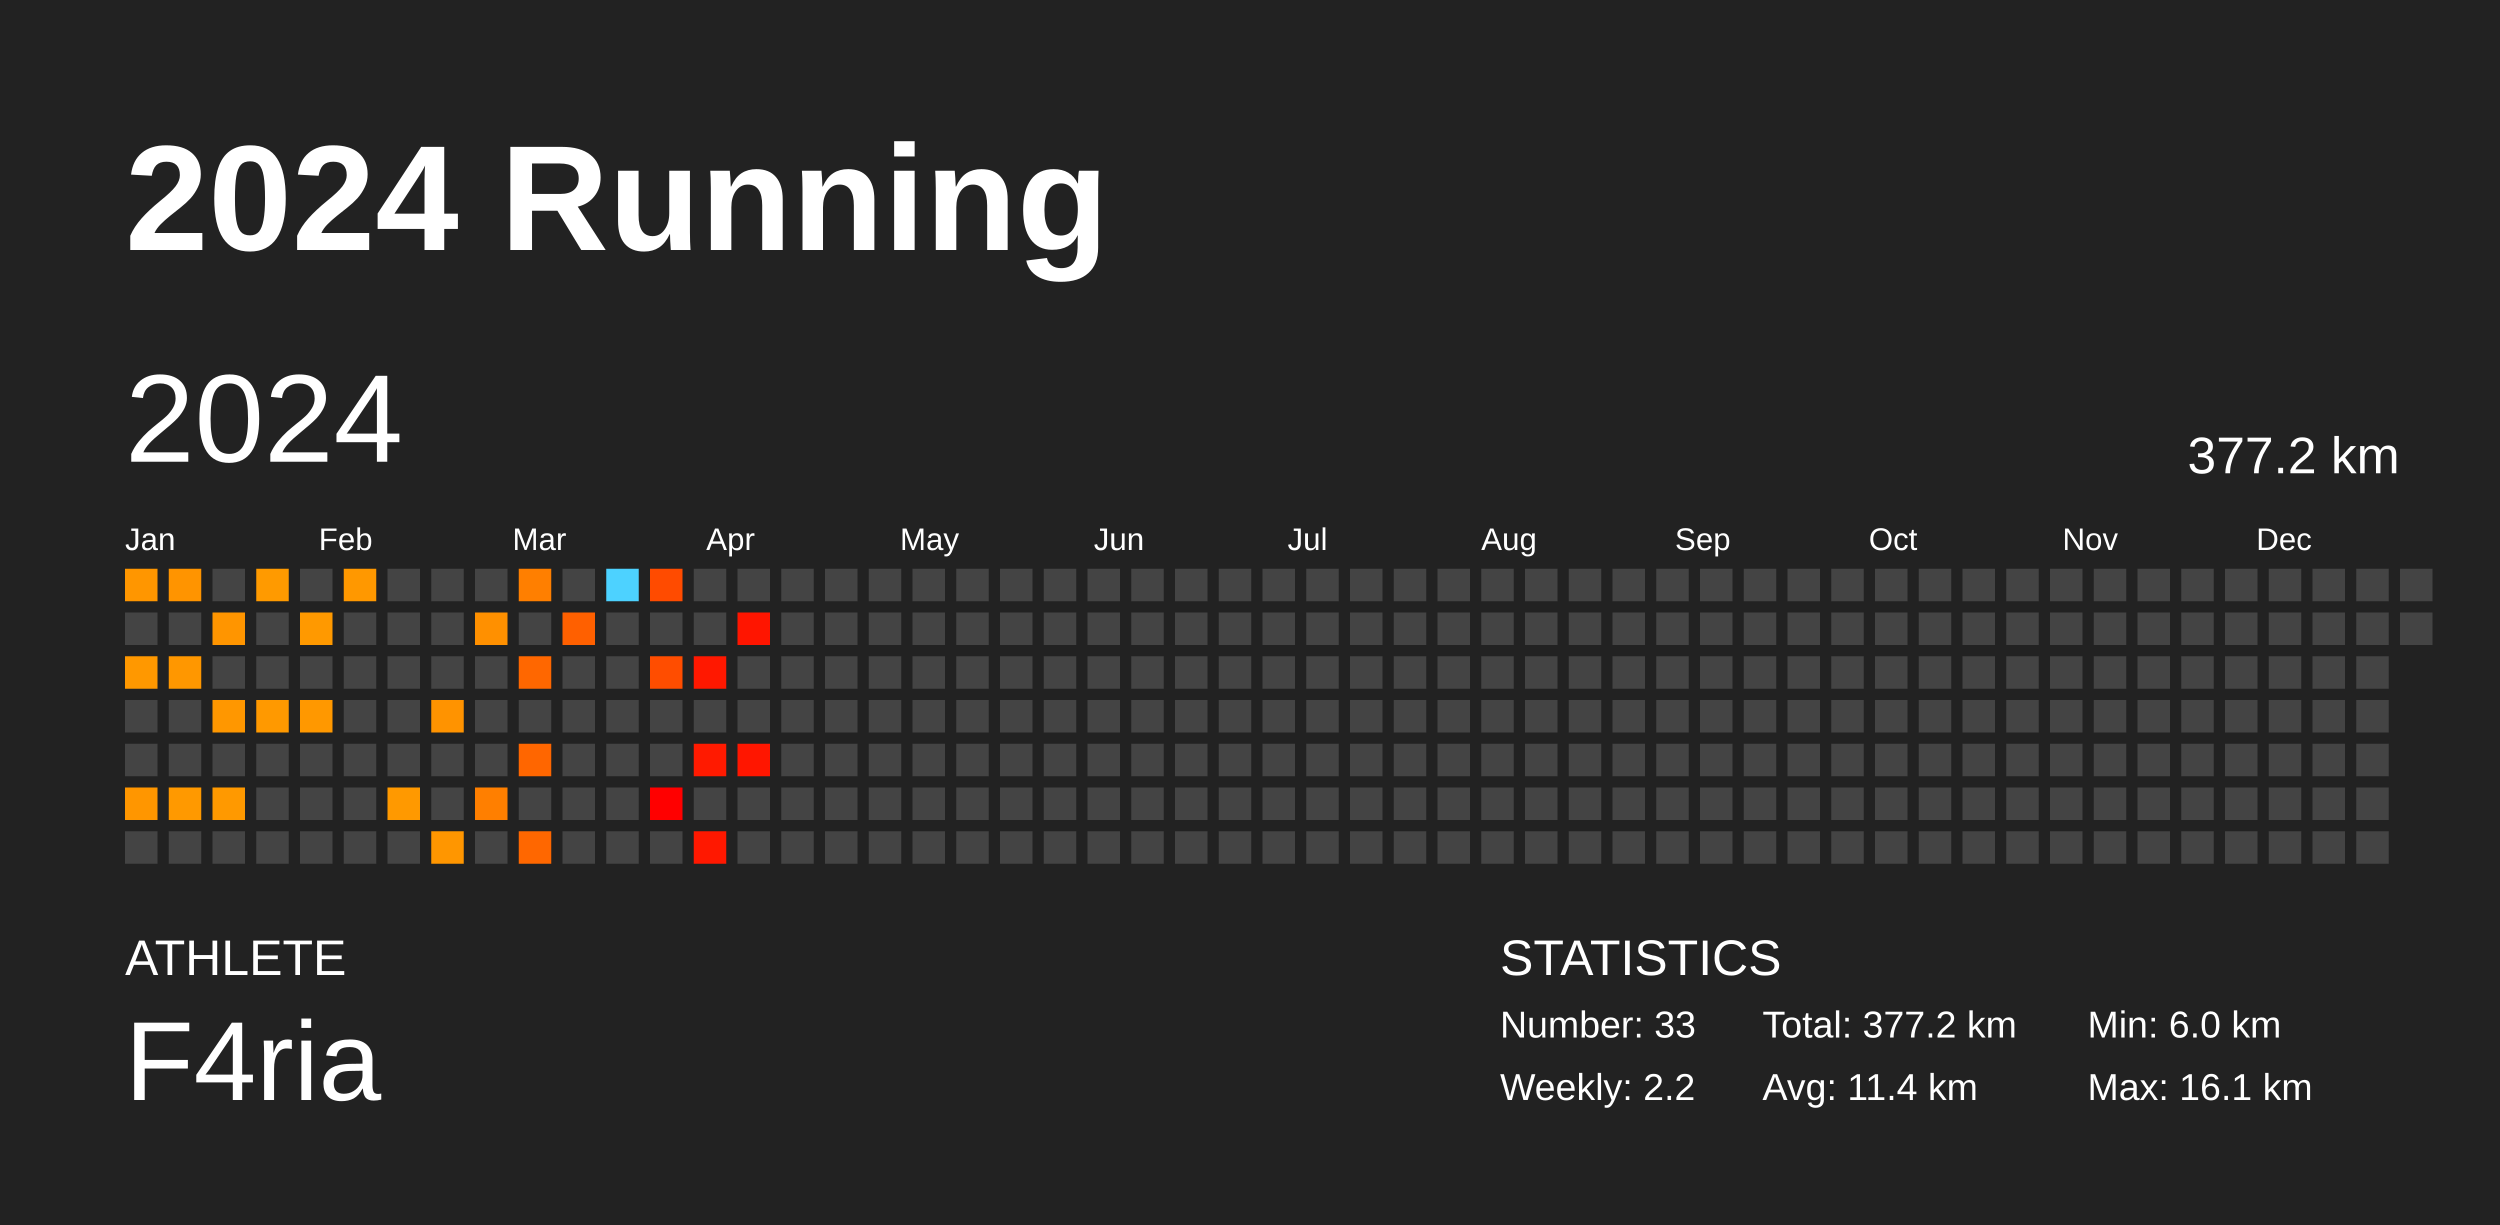
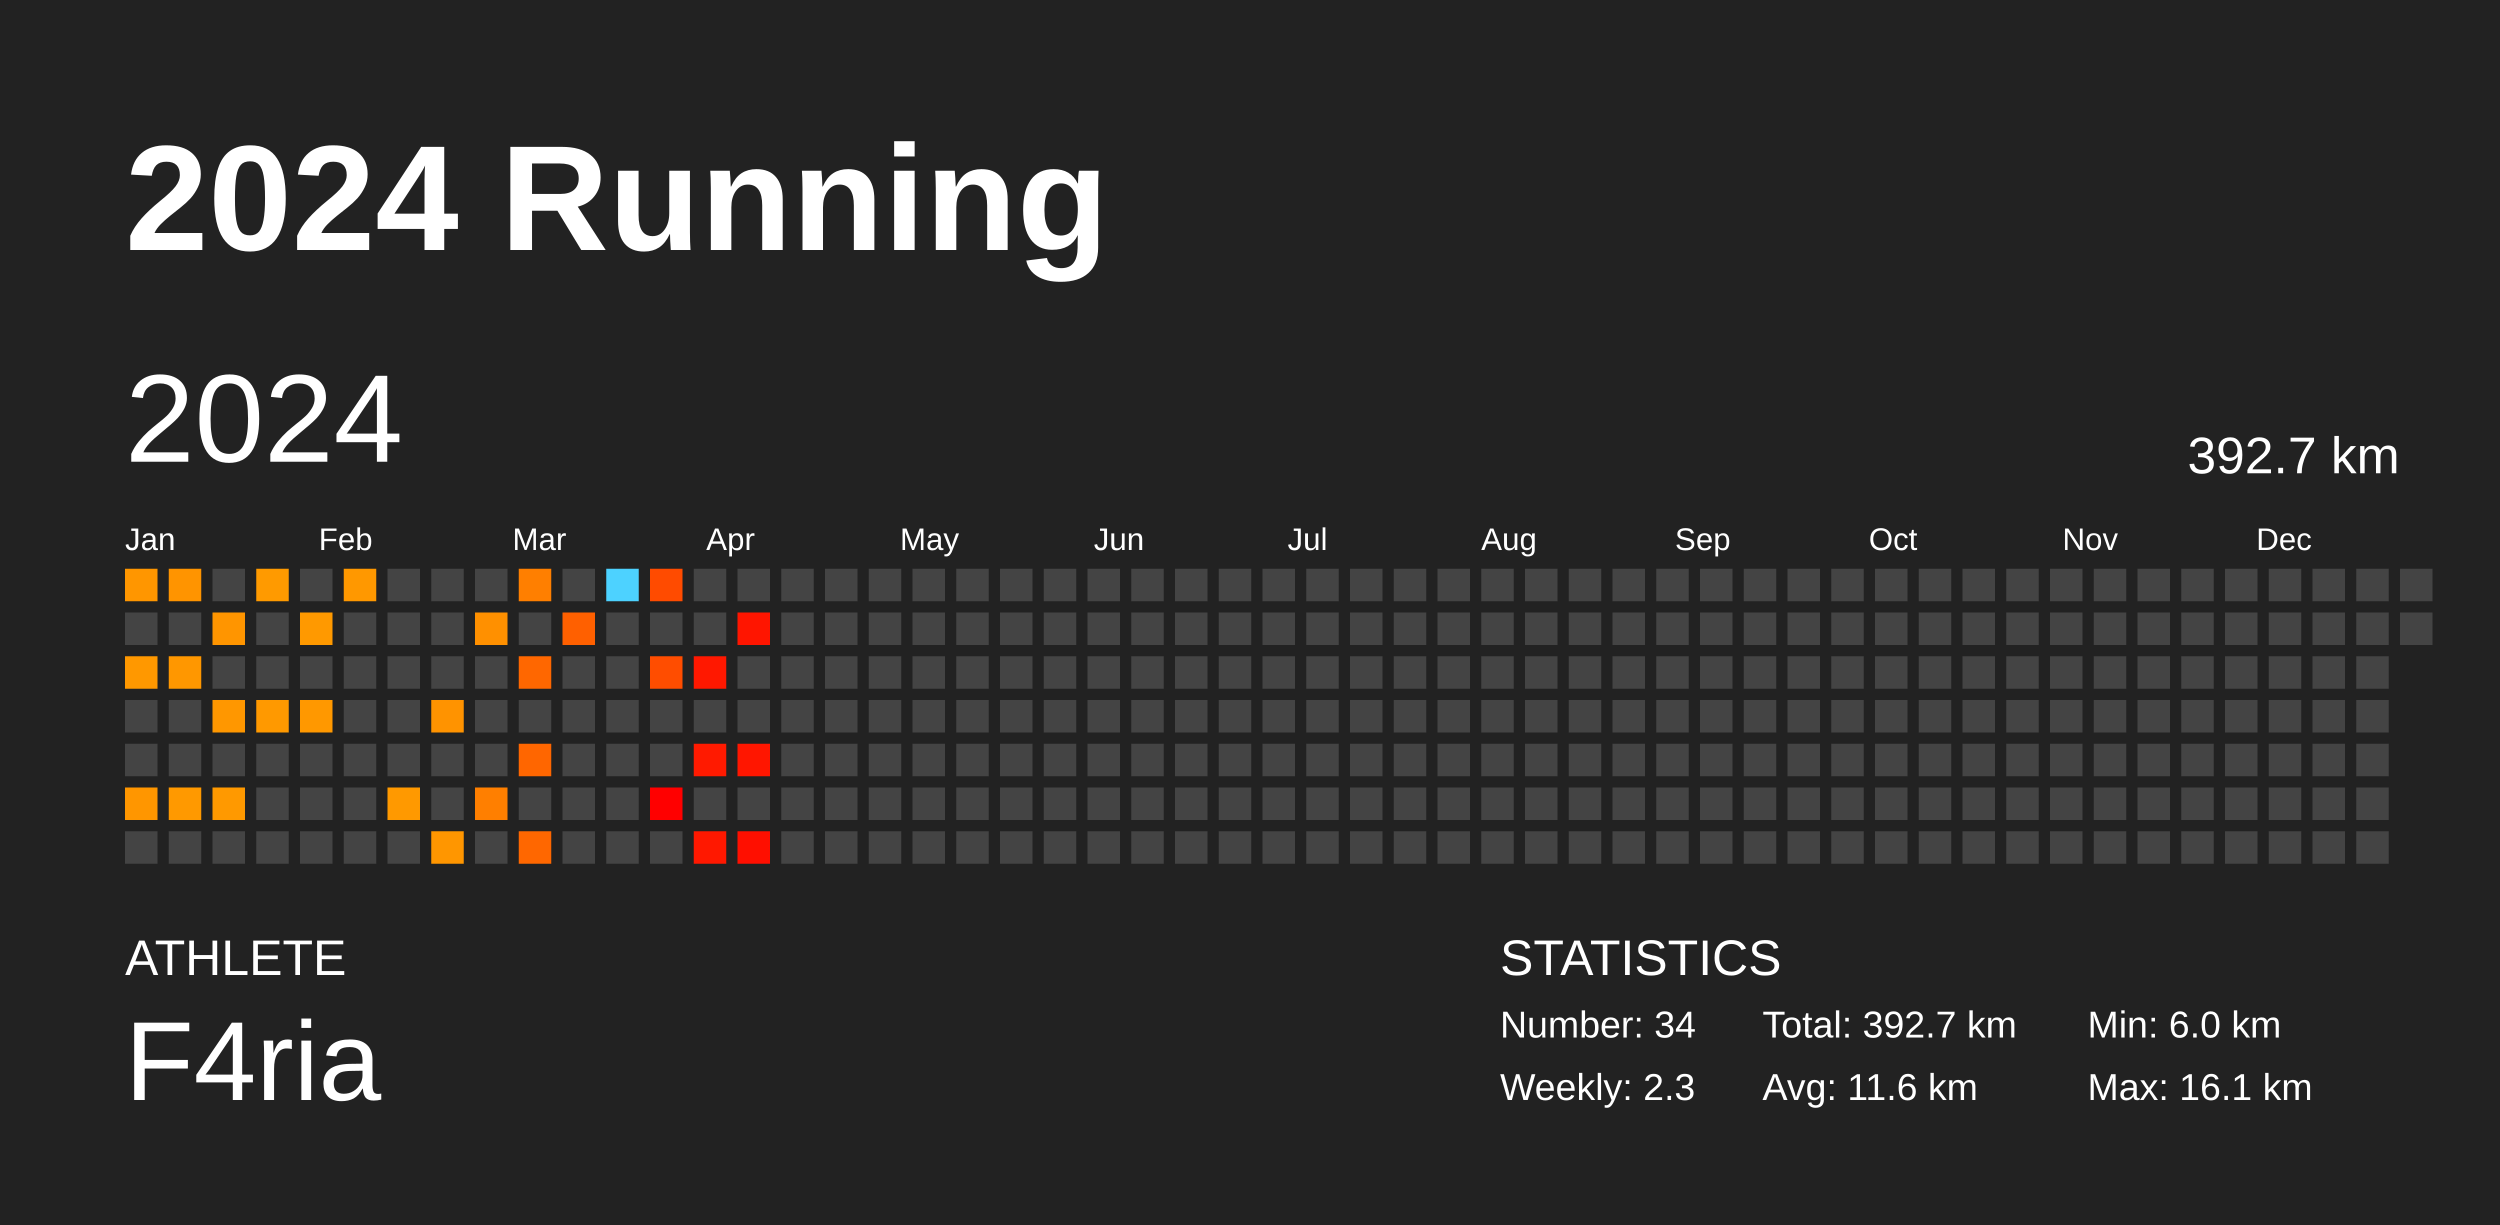
<svg xmlns="http://www.w3.org/2000/svg" baseProfile="full" height="98mm" version="1.1" viewBox="0,0,200,98" width="200mm">
  <defs />
  <rect fill="#222222" height="98" width="200" x="0" y="0" />
  <text fill="#FFFFFF" style="font-size:12px; font-family:Arial; font-weight:bold;" x="10" y="20">2024 Running</text>
  <text fill="#FFFFFF" style="font-size:4px; font-family:Arial" x="10" y="78">ATHLETE</text>
  <text fill="#FFFFFF" style="font-size:9px; font-family:Arial" x="10" y="88">F4ria</text>
  <text fill="#FFFFFF" style="font-size:4px; font-family:Arial" x="120" y="78">STATISTICS</text>
-   <text fill="#FFFFFF" style="font-size:3px; font-family:Arial" x="120" y="83">Number: 33</text>
-   <text fill="#FFFFFF" style="font-size:3px; font-family:Arial" x="120" y="88">Weekly: 2.2</text>
-   <text fill="#FFFFFF" style="font-size:3px; font-family:Arial" x="141" y="83">Total: 377.2 km</text>
-   <text fill="#FFFFFF" style="font-size:3px; font-family:Arial" x="141" y="88">Avg: 11.4 km</text>
+   <text fill="#FFFFFF" style="font-size:3px; font-family:Arial" x="120" y="83">Number: 34</text>
+   <text fill="#FFFFFF" style="font-size:3px; font-family:Arial" x="120" y="88">Weekly: 2.3</text>
+   <text fill="#FFFFFF" style="font-size:3px; font-family:Arial" x="141" y="83">Total: 392.7 km</text>
+   <text fill="#FFFFFF" style="font-size:3px; font-family:Arial" x="141" y="88">Avg: 11.6 km</text>
  <text fill="#FFFFFF" style="font-size:3px; font-family:Arial" x="167" y="83">Min: 6.0 km</text>
  <text fill="#FFFFFF" style="font-size:3px; font-family:Arial" x="167" y="88">Max: 16.1 km</text>
  <text dominant-baseline="hanging" fill="#FFFFFF" style="font-size:10.0px; font-family:Arial;" x="10" y="30">2024</text>
-   <text dominant-baseline="hanging" fill="#FFFFFF" style="font-size:4.125px; font-family:Arial;" x="175" y="35">377.2 km</text>
+   <text dominant-baseline="hanging" fill="#FFFFFF" style="font-size:4.125px; font-family:Arial;" x="175" y="35">392.7 km</text>
  <text fill="#FFFFFF" style="font-size:2.5px; font-family:Arial" x="10.0" y="44">Jan</text>
  <text fill="#FFFFFF" style="font-size:2.5px; font-family:Arial" x="25.5" y="44">Feb</text>
  <text fill="#FFFFFF" style="font-size:2.5px; font-family:Arial" x="41.0" y="44">Mar</text>
  <text fill="#FFFFFF" style="font-size:2.5px; font-family:Arial" x="56.5" y="44">Apr</text>
  <text fill="#FFFFFF" style="font-size:2.5px; font-family:Arial" x="72.0" y="44">May</text>
  <text fill="#FFFFFF" style="font-size:2.5px; font-family:Arial" x="87.5" y="44">Jun</text>
  <text fill="#FFFFFF" style="font-size:2.5px; font-family:Arial" x="103.0" y="44">Jul</text>
  <text fill="#FFFFFF" style="font-size:2.5px; font-family:Arial" x="118.5" y="44">Aug</text>
  <text fill="#FFFFFF" style="font-size:2.5px; font-family:Arial" x="134.0" y="44">Sep</text>
  <text fill="#FFFFFF" style="font-size:2.5px; font-family:Arial" x="149.5" y="44">Oct</text>
  <text fill="#FFFFFF" style="font-size:2.5px; font-family:Arial" x="165.0" y="44">Nov</text>
  <text fill="#FFFFFF" style="font-size:2.5px; font-family:Arial" x="180.5" y="44">Dec</text>
  <rect fill="#ff9600" height="2.6" width="2.6" x="10.0" y="45.5" />
  <rect fill="#444444" height="2.6" width="2.6" x="10.0" y="49.0" />
  <rect fill="#ff9800" height="2.6" width="2.6" x="10.0" y="52.5" />
  <rect fill="#444444" height="2.6" width="2.6" x="10.0" y="56.0" />
  <rect fill="#444444" height="2.6" width="2.6" x="10.0" y="59.5" />
  <rect fill="#ff9600" height="2.6" width="2.6" x="10.0" y="63.0" />
  <rect fill="#444444" height="2.6" width="2.6" x="10.0" y="66.5" />
  <rect fill="#ff9400" height="2.6" width="2.6" x="13.5" y="45.5" />
  <rect fill="#444444" height="2.6" width="2.6" x="13.5" y="49.0" />
  <rect fill="#ff9700" height="2.6" width="2.6" x="13.5" y="52.5" />
  <rect fill="#444444" height="2.6" width="2.6" x="13.5" y="56.0" />
  <rect fill="#444444" height="2.6" width="2.6" x="13.5" y="59.5" />
  <rect fill="#ff9900" height="2.6" width="2.6" x="13.5" y="63.0" />
  <rect fill="#444444" height="2.6" width="2.6" x="13.5" y="66.5" />
  <rect fill="#444444" height="2.6" width="2.6" x="17.0" y="45.5" />
  <rect fill="#ff9500" height="2.6" width="2.6" x="17.0" y="49.0" />
  <rect fill="#444444" height="2.6" width="2.6" x="17.0" y="52.5" />
  <rect fill="#ff9700" height="2.6" width="2.6" x="17.0" y="56.0" />
  <rect fill="#444444" height="2.6" width="2.6" x="17.0" y="59.5" />
  <rect fill="#ff9900" height="2.6" width="2.6" x="17.0" y="63.0" />
  <rect fill="#444444" height="2.6" width="2.6" x="17.0" y="66.5" />
  <rect fill="#ff9a00" height="2.6" width="2.6" x="20.5" y="45.5" />
  <rect fill="#444444" height="2.6" width="2.6" x="20.5" y="49.0" />
  <rect fill="#444444" height="2.6" width="2.6" x="20.5" y="52.5" />
  <rect fill="#ff9900" height="2.6" width="2.6" x="20.5" y="56.0" />
  <rect fill="#444444" height="2.6" width="2.6" x="20.5" y="59.5" />
  <rect fill="#444444" height="2.6" width="2.6" x="20.5" y="63.0" />
  <rect fill="#444444" height="2.6" width="2.6" x="20.5" y="66.5" />
  <rect fill="#444444" height="2.6" width="2.6" x="24.0" y="45.5" />
  <rect fill="#ff9900" height="2.6" width="2.6" x="24.0" y="49.0" />
  <rect fill="#444444" height="2.6" width="2.6" x="24.0" y="52.5" />
  <rect fill="#ff9800" height="2.6" width="2.6" x="24.0" y="56.0" />
  <rect fill="#444444" height="2.6" width="2.6" x="24.0" y="59.5" />
  <rect fill="#444444" height="2.6" width="2.6" x="24.0" y="63.0" />
  <rect fill="#444444" height="2.6" width="2.6" x="24.0" y="66.5" />
  <rect fill="#ff9800" height="2.6" width="2.6" x="27.5" y="45.5" />
  <rect fill="#444444" height="2.6" width="2.6" x="27.5" y="49.0" />
  <rect fill="#444444" height="2.6" width="2.6" x="27.5" y="52.5" />
  <rect fill="#444444" height="2.6" width="2.6" x="27.5" y="56.0" />
  <rect fill="#444444" height="2.6" width="2.6" x="27.5" y="59.5" />
  <rect fill="#444444" height="2.6" width="2.6" x="27.5" y="63.0" />
  <rect fill="#444444" height="2.6" width="2.6" x="27.5" y="66.5" />
  <rect fill="#444444" height="2.6" width="2.6" x="31.0" y="45.5" />
  <rect fill="#444444" height="2.6" width="2.6" x="31.0" y="49.0" />
  <rect fill="#444444" height="2.6" width="2.6" x="31.0" y="52.5" />
  <rect fill="#444444" height="2.6" width="2.6" x="31.0" y="56.0" />
  <rect fill="#444444" height="2.6" width="2.6" x="31.0" y="59.5" />
  <rect fill="#ff9900" height="2.6" width="2.6" x="31.0" y="63.0" />
  <rect fill="#444444" height="2.6" width="2.6" x="31.0" y="66.5" />
  <rect fill="#444444" height="2.6" width="2.6" x="34.5" y="45.5" />
  <rect fill="#444444" height="2.6" width="2.6" x="34.5" y="49.0" />
  <rect fill="#444444" height="2.6" width="2.6" x="34.5" y="52.5" />
  <rect fill="#ff9300" height="2.6" width="2.6" x="34.5" y="56.0" />
  <rect fill="#444444" height="2.6" width="2.6" x="34.5" y="59.5" />
  <rect fill="#444444" height="2.6" width="2.6" x="34.5" y="63.0" />
  <rect fill="#ff9600" height="2.6" width="2.6" x="34.5" y="66.5" />
  <rect fill="#444444" height="2.6" width="2.6" x="38.0" y="45.5" />
  <rect fill="#ff9000" height="2.6" width="2.6" x="38.0" y="49.0" />
  <rect fill="#444444" height="2.6" width="2.6" x="38.0" y="52.5" />
  <rect fill="#444444" height="2.6" width="2.6" x="38.0" y="56.0" />
  <rect fill="#444444" height="2.6" width="2.6" x="38.0" y="59.5" />
  <rect fill="#ff7f00" height="2.6" width="2.6" x="38.0" y="63.0" />
  <rect fill="#444444" height="2.6" width="2.6" x="38.0" y="66.5" />
  <rect fill="#ff7f00" height="2.6" width="2.6" x="41.5" y="45.5" />
  <rect fill="#444444" height="2.6" width="2.6" x="41.5" y="49.0" />
  <rect fill="#ff6700" height="2.6" width="2.6" x="41.5" y="52.5" />
  <rect fill="#444444" height="2.6" width="2.6" x="41.5" y="56.0" />
  <rect fill="#ff6600" height="2.6" width="2.6" x="41.5" y="59.5" />
  <rect fill="#444444" height="2.6" width="2.6" x="41.5" y="63.0" />
  <rect fill="#ff6700" height="2.6" width="2.6" x="41.5" y="66.5" />
  <rect fill="#444444" height="2.6" width="2.6" x="45.0" y="45.5" />
  <rect fill="#ff6000" height="2.6" width="2.6" x="45.0" y="49.0" />
  <rect fill="#444444" height="2.6" width="2.6" x="45.0" y="52.5" />
  <rect fill="#444444" height="2.6" width="2.6" x="45.0" y="56.0" />
  <rect fill="#444444" height="2.6" width="2.6" x="45.0" y="59.5" />
  <rect fill="#444444" height="2.6" width="2.6" x="45.0" y="63.0" />
  <rect fill="#444444" height="2.6" width="2.6" x="45.0" y="66.5" />
  <rect fill="#4dd2ff" height="2.6" width="2.6" x="48.5" y="45.5" />
  <rect fill="#444444" height="2.6" width="2.6" x="48.5" y="49.0" />
  <rect fill="#444444" height="2.6" width="2.6" x="48.5" y="52.5" />
  <rect fill="#444444" height="2.6" width="2.6" x="48.5" y="56.0" />
  <rect fill="#444444" height="2.6" width="2.6" x="48.5" y="59.5" />
  <rect fill="#444444" height="2.6" width="2.6" x="48.5" y="63.0" />
  <rect fill="#444444" height="2.6" width="2.6" x="48.5" y="66.5" />
  <rect fill="#ff4b00" height="2.6" width="2.6" x="52.0" y="45.5" />
  <rect fill="#444444" height="2.6" width="2.6" x="52.0" y="49.0" />
  <rect fill="#ff4d00" height="2.6" width="2.6" x="52.0" y="52.5" />
  <rect fill="#444444" height="2.6" width="2.6" x="52.0" y="56.0" />
  <rect fill="#444444" height="2.6" width="2.6" x="52.0" y="59.5" />
  <rect fill="#ff0000" height="2.6" width="2.6" x="52.0" y="63.0" />
  <rect fill="#444444" height="2.6" width="2.6" x="52.0" y="66.5" />
  <rect fill="#444444" height="2.6" width="2.6" x="55.5" y="45.5" />
  <rect fill="#444444" height="2.6" width="2.6" x="55.5" y="49.0" />
  <rect fill="#ff1800" height="2.6" width="2.6" x="55.5" y="52.5" />
  <rect fill="#444444" height="2.6" width="2.6" x="55.5" y="56.0" />
  <rect fill="#ff1a00" height="2.6" width="2.6" x="55.5" y="59.5" />
  <rect fill="#444444" height="2.6" width="2.6" x="55.5" y="63.0" />
  <rect fill="#ff1800" height="2.6" width="2.6" x="55.5" y="66.5" />
  <rect fill="#444444" height="2.6" width="2.6" x="59.0" y="45.5" />
  <rect fill="#ff1500" height="2.6" width="2.6" x="59.0" y="49.0" />
  <rect fill="#444444" height="2.6" width="2.6" x="59.0" y="52.5" />
  <rect fill="#444444" height="2.6" width="2.6" x="59.0" y="56.0" />
  <rect fill="#ff1600" height="2.6" width="2.6" x="59.0" y="59.5" />
  <rect fill="#444444" height="2.6" width="2.6" x="59.0" y="63.0" />
-   <rect fill="#444444" height="2.6" width="2.6" x="59.0" y="66.5" />
+   <rect fill="#ff0f00" height="2.6" width="2.6" x="59.0" y="66.5" />
  <rect fill="#444444" height="2.6" width="2.6" x="62.5" y="45.5" />
  <rect fill="#444444" height="2.6" width="2.6" x="62.5" y="49.0" />
  <rect fill="#444444" height="2.6" width="2.6" x="62.5" y="52.5" />
  <rect fill="#444444" height="2.6" width="2.6" x="62.5" y="56.0" />
  <rect fill="#444444" height="2.6" width="2.6" x="62.5" y="59.5" />
  <rect fill="#444444" height="2.6" width="2.6" x="62.5" y="63.0" />
  <rect fill="#444444" height="2.6" width="2.6" x="62.5" y="66.5" />
  <rect fill="#444444" height="2.6" width="2.6" x="66.0" y="45.5" />
  <rect fill="#444444" height="2.6" width="2.6" x="66.0" y="49.0" />
  <rect fill="#444444" height="2.6" width="2.6" x="66.0" y="52.5" />
  <rect fill="#444444" height="2.6" width="2.6" x="66.0" y="56.0" />
  <rect fill="#444444" height="2.6" width="2.6" x="66.0" y="59.5" />
  <rect fill="#444444" height="2.6" width="2.6" x="66.0" y="63.0" />
  <rect fill="#444444" height="2.6" width="2.6" x="66.0" y="66.5" />
  <rect fill="#444444" height="2.6" width="2.6" x="69.5" y="45.5" />
  <rect fill="#444444" height="2.6" width="2.6" x="69.5" y="49.0" />
  <rect fill="#444444" height="2.6" width="2.6" x="69.5" y="52.5" />
  <rect fill="#444444" height="2.6" width="2.6" x="69.5" y="56.0" />
  <rect fill="#444444" height="2.6" width="2.6" x="69.5" y="59.5" />
  <rect fill="#444444" height="2.6" width="2.6" x="69.5" y="63.0" />
  <rect fill="#444444" height="2.6" width="2.6" x="69.5" y="66.5" />
  <rect fill="#444444" height="2.6" width="2.6" x="73.0" y="45.5" />
  <rect fill="#444444" height="2.6" width="2.6" x="73.0" y="49.0" />
  <rect fill="#444444" height="2.6" width="2.6" x="73.0" y="52.5" />
  <rect fill="#444444" height="2.6" width="2.6" x="73.0" y="56.0" />
  <rect fill="#444444" height="2.6" width="2.6" x="73.0" y="59.5" />
  <rect fill="#444444" height="2.6" width="2.6" x="73.0" y="63.0" />
  <rect fill="#444444" height="2.6" width="2.6" x="73.0" y="66.5" />
  <rect fill="#444444" height="2.6" width="2.6" x="76.5" y="45.5" />
  <rect fill="#444444" height="2.6" width="2.6" x="76.5" y="49.0" />
  <rect fill="#444444" height="2.6" width="2.6" x="76.5" y="52.5" />
  <rect fill="#444444" height="2.6" width="2.6" x="76.5" y="56.0" />
  <rect fill="#444444" height="2.6" width="2.6" x="76.5" y="59.5" />
  <rect fill="#444444" height="2.6" width="2.6" x="76.5" y="63.0" />
  <rect fill="#444444" height="2.6" width="2.6" x="76.5" y="66.5" />
  <rect fill="#444444" height="2.6" width="2.6" x="80.0" y="45.5" />
  <rect fill="#444444" height="2.6" width="2.6" x="80.0" y="49.0" />
  <rect fill="#444444" height="2.6" width="2.6" x="80.0" y="52.5" />
  <rect fill="#444444" height="2.6" width="2.6" x="80.0" y="56.0" />
  <rect fill="#444444" height="2.6" width="2.6" x="80.0" y="59.5" />
  <rect fill="#444444" height="2.6" width="2.6" x="80.0" y="63.0" />
  <rect fill="#444444" height="2.6" width="2.6" x="80.0" y="66.5" />
  <rect fill="#444444" height="2.6" width="2.6" x="83.5" y="45.5" />
  <rect fill="#444444" height="2.6" width="2.6" x="83.5" y="49.0" />
  <rect fill="#444444" height="2.6" width="2.6" x="83.5" y="52.5" />
  <rect fill="#444444" height="2.6" width="2.6" x="83.5" y="56.0" />
  <rect fill="#444444" height="2.6" width="2.6" x="83.5" y="59.5" />
  <rect fill="#444444" height="2.6" width="2.6" x="83.5" y="63.0" />
  <rect fill="#444444" height="2.6" width="2.6" x="83.5" y="66.5" />
  <rect fill="#444444" height="2.6" width="2.6" x="87.0" y="45.5" />
  <rect fill="#444444" height="2.6" width="2.6" x="87.0" y="49.0" />
  <rect fill="#444444" height="2.6" width="2.6" x="87.0" y="52.5" />
  <rect fill="#444444" height="2.6" width="2.6" x="87.0" y="56.0" />
  <rect fill="#444444" height="2.6" width="2.6" x="87.0" y="59.5" />
  <rect fill="#444444" height="2.6" width="2.6" x="87.0" y="63.0" />
  <rect fill="#444444" height="2.6" width="2.6" x="87.0" y="66.5" />
  <rect fill="#444444" height="2.6" width="2.6" x="90.5" y="45.5" />
  <rect fill="#444444" height="2.6" width="2.6" x="90.5" y="49.0" />
  <rect fill="#444444" height="2.6" width="2.6" x="90.5" y="52.5" />
  <rect fill="#444444" height="2.6" width="2.6" x="90.5" y="56.0" />
  <rect fill="#444444" height="2.6" width="2.6" x="90.5" y="59.5" />
  <rect fill="#444444" height="2.6" width="2.6" x="90.5" y="63.0" />
  <rect fill="#444444" height="2.6" width="2.6" x="90.5" y="66.5" />
  <rect fill="#444444" height="2.6" width="2.6" x="94.0" y="45.5" />
  <rect fill="#444444" height="2.6" width="2.6" x="94.0" y="49.0" />
  <rect fill="#444444" height="2.6" width="2.6" x="94.0" y="52.5" />
  <rect fill="#444444" height="2.6" width="2.6" x="94.0" y="56.0" />
  <rect fill="#444444" height="2.6" width="2.6" x="94.0" y="59.5" />
  <rect fill="#444444" height="2.6" width="2.6" x="94.0" y="63.0" />
  <rect fill="#444444" height="2.6" width="2.6" x="94.0" y="66.5" />
  <rect fill="#444444" height="2.6" width="2.6" x="97.5" y="45.5" />
  <rect fill="#444444" height="2.6" width="2.6" x="97.5" y="49.0" />
  <rect fill="#444444" height="2.6" width="2.6" x="97.5" y="52.5" />
  <rect fill="#444444" height="2.6" width="2.6" x="97.5" y="56.0" />
  <rect fill="#444444" height="2.6" width="2.6" x="97.5" y="59.5" />
  <rect fill="#444444" height="2.6" width="2.6" x="97.5" y="63.0" />
  <rect fill="#444444" height="2.6" width="2.6" x="97.5" y="66.5" />
  <rect fill="#444444" height="2.6" width="2.6" x="101.0" y="45.5" />
  <rect fill="#444444" height="2.6" width="2.6" x="101.0" y="49.0" />
  <rect fill="#444444" height="2.6" width="2.6" x="101.0" y="52.5" />
  <rect fill="#444444" height="2.6" width="2.6" x="101.0" y="56.0" />
  <rect fill="#444444" height="2.6" width="2.6" x="101.0" y="59.5" />
  <rect fill="#444444" height="2.6" width="2.6" x="101.0" y="63.0" />
  <rect fill="#444444" height="2.6" width="2.6" x="101.0" y="66.5" />
  <rect fill="#444444" height="2.6" width="2.6" x="104.5" y="45.5" />
  <rect fill="#444444" height="2.6" width="2.6" x="104.5" y="49.0" />
  <rect fill="#444444" height="2.6" width="2.6" x="104.5" y="52.5" />
  <rect fill="#444444" height="2.6" width="2.6" x="104.5" y="56.0" />
  <rect fill="#444444" height="2.6" width="2.6" x="104.5" y="59.5" />
  <rect fill="#444444" height="2.6" width="2.6" x="104.5" y="63.0" />
  <rect fill="#444444" height="2.6" width="2.6" x="104.5" y="66.5" />
  <rect fill="#444444" height="2.6" width="2.6" x="108.0" y="45.5" />
  <rect fill="#444444" height="2.6" width="2.6" x="108.0" y="49.0" />
  <rect fill="#444444" height="2.6" width="2.6" x="108.0" y="52.5" />
  <rect fill="#444444" height="2.6" width="2.6" x="108.0" y="56.0" />
  <rect fill="#444444" height="2.6" width="2.6" x="108.0" y="59.5" />
  <rect fill="#444444" height="2.6" width="2.6" x="108.0" y="63.0" />
  <rect fill="#444444" height="2.6" width="2.6" x="108.0" y="66.5" />
  <rect fill="#444444" height="2.6" width="2.6" x="111.5" y="45.5" />
  <rect fill="#444444" height="2.6" width="2.6" x="111.5" y="49.0" />
  <rect fill="#444444" height="2.6" width="2.6" x="111.5" y="52.5" />
  <rect fill="#444444" height="2.6" width="2.6" x="111.5" y="56.0" />
  <rect fill="#444444" height="2.6" width="2.6" x="111.5" y="59.5" />
  <rect fill="#444444" height="2.6" width="2.6" x="111.5" y="63.0" />
  <rect fill="#444444" height="2.6" width="2.6" x="111.5" y="66.5" />
  <rect fill="#444444" height="2.6" width="2.6" x="115.0" y="45.5" />
  <rect fill="#444444" height="2.6" width="2.6" x="115.0" y="49.0" />
  <rect fill="#444444" height="2.6" width="2.6" x="115.0" y="52.5" />
  <rect fill="#444444" height="2.6" width="2.6" x="115.0" y="56.0" />
  <rect fill="#444444" height="2.6" width="2.6" x="115.0" y="59.5" />
  <rect fill="#444444" height="2.6" width="2.6" x="115.0" y="63.0" />
  <rect fill="#444444" height="2.6" width="2.6" x="115.0" y="66.5" />
  <rect fill="#444444" height="2.6" width="2.6" x="118.5" y="45.5" />
  <rect fill="#444444" height="2.6" width="2.6" x="118.5" y="49.0" />
  <rect fill="#444444" height="2.6" width="2.6" x="118.5" y="52.5" />
  <rect fill="#444444" height="2.6" width="2.6" x="118.5" y="56.0" />
  <rect fill="#444444" height="2.6" width="2.6" x="118.5" y="59.5" />
  <rect fill="#444444" height="2.6" width="2.6" x="118.5" y="63.0" />
  <rect fill="#444444" height="2.6" width="2.6" x="118.5" y="66.5" />
  <rect fill="#444444" height="2.6" width="2.6" x="122.0" y="45.5" />
  <rect fill="#444444" height="2.6" width="2.6" x="122.0" y="49.0" />
  <rect fill="#444444" height="2.6" width="2.6" x="122.0" y="52.5" />
  <rect fill="#444444" height="2.6" width="2.6" x="122.0" y="56.0" />
  <rect fill="#444444" height="2.6" width="2.6" x="122.0" y="59.5" />
  <rect fill="#444444" height="2.6" width="2.6" x="122.0" y="63.0" />
  <rect fill="#444444" height="2.6" width="2.6" x="122.0" y="66.5" />
  <rect fill="#444444" height="2.6" width="2.6" x="125.5" y="45.5" />
  <rect fill="#444444" height="2.6" width="2.6" x="125.5" y="49.0" />
  <rect fill="#444444" height="2.6" width="2.6" x="125.5" y="52.5" />
  <rect fill="#444444" height="2.6" width="2.6" x="125.5" y="56.0" />
  <rect fill="#444444" height="2.6" width="2.6" x="125.5" y="59.5" />
  <rect fill="#444444" height="2.6" width="2.6" x="125.5" y="63.0" />
  <rect fill="#444444" height="2.6" width="2.6" x="125.5" y="66.5" />
  <rect fill="#444444" height="2.6" width="2.6" x="129.0" y="45.5" />
  <rect fill="#444444" height="2.6" width="2.6" x="129.0" y="49.0" />
  <rect fill="#444444" height="2.6" width="2.6" x="129.0" y="52.5" />
  <rect fill="#444444" height="2.6" width="2.6" x="129.0" y="56.0" />
  <rect fill="#444444" height="2.6" width="2.6" x="129.0" y="59.5" />
  <rect fill="#444444" height="2.6" width="2.6" x="129.0" y="63.0" />
  <rect fill="#444444" height="2.6" width="2.6" x="129.0" y="66.5" />
  <rect fill="#444444" height="2.6" width="2.6" x="132.5" y="45.5" />
  <rect fill="#444444" height="2.6" width="2.6" x="132.5" y="49.0" />
  <rect fill="#444444" height="2.6" width="2.6" x="132.5" y="52.5" />
  <rect fill="#444444" height="2.6" width="2.6" x="132.5" y="56.0" />
  <rect fill="#444444" height="2.6" width="2.6" x="132.5" y="59.5" />
  <rect fill="#444444" height="2.6" width="2.6" x="132.5" y="63.0" />
  <rect fill="#444444" height="2.6" width="2.6" x="132.5" y="66.5" />
  <rect fill="#444444" height="2.6" width="2.6" x="136.0" y="45.5" />
  <rect fill="#444444" height="2.6" width="2.6" x="136.0" y="49.0" />
  <rect fill="#444444" height="2.6" width="2.6" x="136.0" y="52.5" />
  <rect fill="#444444" height="2.6" width="2.6" x="136.0" y="56.0" />
  <rect fill="#444444" height="2.6" width="2.6" x="136.0" y="59.5" />
  <rect fill="#444444" height="2.6" width="2.6" x="136.0" y="63.0" />
  <rect fill="#444444" height="2.6" width="2.6" x="136.0" y="66.5" />
  <rect fill="#444444" height="2.6" width="2.6" x="139.5" y="45.5" />
  <rect fill="#444444" height="2.6" width="2.6" x="139.5" y="49.0" />
  <rect fill="#444444" height="2.6" width="2.6" x="139.5" y="52.5" />
  <rect fill="#444444" height="2.6" width="2.6" x="139.5" y="56.0" />
  <rect fill="#444444" height="2.6" width="2.6" x="139.5" y="59.5" />
  <rect fill="#444444" height="2.6" width="2.6" x="139.5" y="63.0" />
  <rect fill="#444444" height="2.6" width="2.6" x="139.5" y="66.5" />
  <rect fill="#444444" height="2.6" width="2.6" x="143.0" y="45.5" />
  <rect fill="#444444" height="2.6" width="2.6" x="143.0" y="49.0" />
  <rect fill="#444444" height="2.6" width="2.6" x="143.0" y="52.5" />
  <rect fill="#444444" height="2.6" width="2.6" x="143.0" y="56.0" />
  <rect fill="#444444" height="2.6" width="2.6" x="143.0" y="59.5" />
  <rect fill="#444444" height="2.6" width="2.6" x="143.0" y="63.0" />
  <rect fill="#444444" height="2.6" width="2.6" x="143.0" y="66.5" />
  <rect fill="#444444" height="2.6" width="2.6" x="146.5" y="45.5" />
  <rect fill="#444444" height="2.6" width="2.6" x="146.5" y="49.0" />
  <rect fill="#444444" height="2.6" width="2.6" x="146.5" y="52.5" />
  <rect fill="#444444" height="2.6" width="2.6" x="146.5" y="56.0" />
  <rect fill="#444444" height="2.6" width="2.6" x="146.5" y="59.5" />
  <rect fill="#444444" height="2.6" width="2.6" x="146.5" y="63.0" />
  <rect fill="#444444" height="2.6" width="2.6" x="146.5" y="66.5" />
  <rect fill="#444444" height="2.6" width="2.6" x="150.0" y="45.5" />
  <rect fill="#444444" height="2.6" width="2.6" x="150.0" y="49.0" />
  <rect fill="#444444" height="2.6" width="2.6" x="150.0" y="52.5" />
  <rect fill="#444444" height="2.6" width="2.6" x="150.0" y="56.0" />
  <rect fill="#444444" height="2.6" width="2.6" x="150.0" y="59.5" />
  <rect fill="#444444" height="2.6" width="2.6" x="150.0" y="63.0" />
  <rect fill="#444444" height="2.6" width="2.6" x="150.0" y="66.5" />
  <rect fill="#444444" height="2.6" width="2.6" x="153.5" y="45.5" />
  <rect fill="#444444" height="2.6" width="2.6" x="153.5" y="49.0" />
  <rect fill="#444444" height="2.6" width="2.6" x="153.5" y="52.5" />
  <rect fill="#444444" height="2.6" width="2.6" x="153.5" y="56.0" />
  <rect fill="#444444" height="2.6" width="2.6" x="153.5" y="59.5" />
  <rect fill="#444444" height="2.6" width="2.6" x="153.5" y="63.0" />
  <rect fill="#444444" height="2.6" width="2.6" x="153.5" y="66.5" />
  <rect fill="#444444" height="2.6" width="2.6" x="157.0" y="45.5" />
  <rect fill="#444444" height="2.6" width="2.6" x="157.0" y="49.0" />
  <rect fill="#444444" height="2.6" width="2.6" x="157.0" y="52.5" />
  <rect fill="#444444" height="2.6" width="2.6" x="157.0" y="56.0" />
  <rect fill="#444444" height="2.6" width="2.6" x="157.0" y="59.5" />
  <rect fill="#444444" height="2.6" width="2.6" x="157.0" y="63.0" />
  <rect fill="#444444" height="2.6" width="2.6" x="157.0" y="66.5" />
  <rect fill="#444444" height="2.6" width="2.6" x="160.5" y="45.5" />
  <rect fill="#444444" height="2.6" width="2.6" x="160.5" y="49.0" />
  <rect fill="#444444" height="2.6" width="2.6" x="160.5" y="52.5" />
  <rect fill="#444444" height="2.6" width="2.6" x="160.5" y="56.0" />
  <rect fill="#444444" height="2.6" width="2.6" x="160.5" y="59.5" />
  <rect fill="#444444" height="2.6" width="2.6" x="160.5" y="63.0" />
  <rect fill="#444444" height="2.6" width="2.6" x="160.5" y="66.5" />
  <rect fill="#444444" height="2.6" width="2.6" x="164.0" y="45.5" />
  <rect fill="#444444" height="2.6" width="2.6" x="164.0" y="49.0" />
  <rect fill="#444444" height="2.6" width="2.6" x="164.0" y="52.5" />
  <rect fill="#444444" height="2.6" width="2.6" x="164.0" y="56.0" />
  <rect fill="#444444" height="2.6" width="2.6" x="164.0" y="59.5" />
  <rect fill="#444444" height="2.6" width="2.6" x="164.0" y="63.0" />
  <rect fill="#444444" height="2.6" width="2.6" x="164.0" y="66.5" />
  <rect fill="#444444" height="2.6" width="2.6" x="167.5" y="45.5" />
  <rect fill="#444444" height="2.6" width="2.6" x="167.5" y="49.0" />
  <rect fill="#444444" height="2.6" width="2.6" x="167.5" y="52.5" />
  <rect fill="#444444" height="2.6" width="2.6" x="167.5" y="56.0" />
  <rect fill="#444444" height="2.6" width="2.6" x="167.5" y="59.5" />
  <rect fill="#444444" height="2.6" width="2.6" x="167.5" y="63.0" />
  <rect fill="#444444" height="2.6" width="2.6" x="167.5" y="66.5" />
  <rect fill="#444444" height="2.6" width="2.6" x="171.0" y="45.5" />
  <rect fill="#444444" height="2.6" width="2.6" x="171.0" y="49.0" />
  <rect fill="#444444" height="2.6" width="2.6" x="171.0" y="52.5" />
  <rect fill="#444444" height="2.6" width="2.6" x="171.0" y="56.0" />
  <rect fill="#444444" height="2.6" width="2.6" x="171.0" y="59.5" />
  <rect fill="#444444" height="2.6" width="2.6" x="171.0" y="63.0" />
  <rect fill="#444444" height="2.6" width="2.6" x="171.0" y="66.5" />
  <rect fill="#444444" height="2.6" width="2.6" x="174.5" y="45.5" />
  <rect fill="#444444" height="2.6" width="2.6" x="174.5" y="49.0" />
  <rect fill="#444444" height="2.6" width="2.6" x="174.5" y="52.5" />
  <rect fill="#444444" height="2.6" width="2.6" x="174.5" y="56.0" />
  <rect fill="#444444" height="2.6" width="2.6" x="174.5" y="59.5" />
  <rect fill="#444444" height="2.6" width="2.6" x="174.5" y="63.0" />
  <rect fill="#444444" height="2.6" width="2.6" x="174.5" y="66.5" />
  <rect fill="#444444" height="2.6" width="2.6" x="178.0" y="45.5" />
  <rect fill="#444444" height="2.6" width="2.6" x="178.0" y="49.0" />
  <rect fill="#444444" height="2.6" width="2.6" x="178.0" y="52.5" />
  <rect fill="#444444" height="2.6" width="2.6" x="178.0" y="56.0" />
  <rect fill="#444444" height="2.6" width="2.6" x="178.0" y="59.5" />
  <rect fill="#444444" height="2.6" width="2.6" x="178.0" y="63.0" />
  <rect fill="#444444" height="2.6" width="2.6" x="178.0" y="66.5" />
  <rect fill="#444444" height="2.6" width="2.6" x="181.5" y="45.5" />
  <rect fill="#444444" height="2.6" width="2.6" x="181.5" y="49.0" />
  <rect fill="#444444" height="2.6" width="2.6" x="181.5" y="52.5" />
  <rect fill="#444444" height="2.6" width="2.6" x="181.5" y="56.0" />
  <rect fill="#444444" height="2.6" width="2.6" x="181.5" y="59.5" />
  <rect fill="#444444" height="2.6" width="2.6" x="181.5" y="63.0" />
  <rect fill="#444444" height="2.6" width="2.6" x="181.5" y="66.5" />
  <rect fill="#444444" height="2.6" width="2.6" x="185.0" y="45.5" />
  <rect fill="#444444" height="2.6" width="2.6" x="185.0" y="49.0" />
  <rect fill="#444444" height="2.6" width="2.6" x="185.0" y="52.5" />
  <rect fill="#444444" height="2.6" width="2.6" x="185.0" y="56.0" />
  <rect fill="#444444" height="2.6" width="2.6" x="185.0" y="59.5" />
  <rect fill="#444444" height="2.6" width="2.6" x="185.0" y="63.0" />
  <rect fill="#444444" height="2.6" width="2.6" x="185.0" y="66.5" />
  <rect fill="#444444" height="2.6" width="2.6" x="188.5" y="45.5" />
  <rect fill="#444444" height="2.6" width="2.6" x="188.5" y="49.0" />
  <rect fill="#444444" height="2.6" width="2.6" x="188.5" y="52.5" />
  <rect fill="#444444" height="2.6" width="2.6" x="188.5" y="56.0" />
  <rect fill="#444444" height="2.6" width="2.6" x="188.5" y="59.5" />
  <rect fill="#444444" height="2.6" width="2.6" x="188.5" y="63.0" />
  <rect fill="#444444" height="2.6" width="2.6" x="188.5" y="66.5" />
  <rect fill="#444444" height="2.6" width="2.6" x="192.0" y="45.5" />
  <rect fill="#444444" height="2.6" width="2.6" x="192.0" y="49.0" />
</svg>
